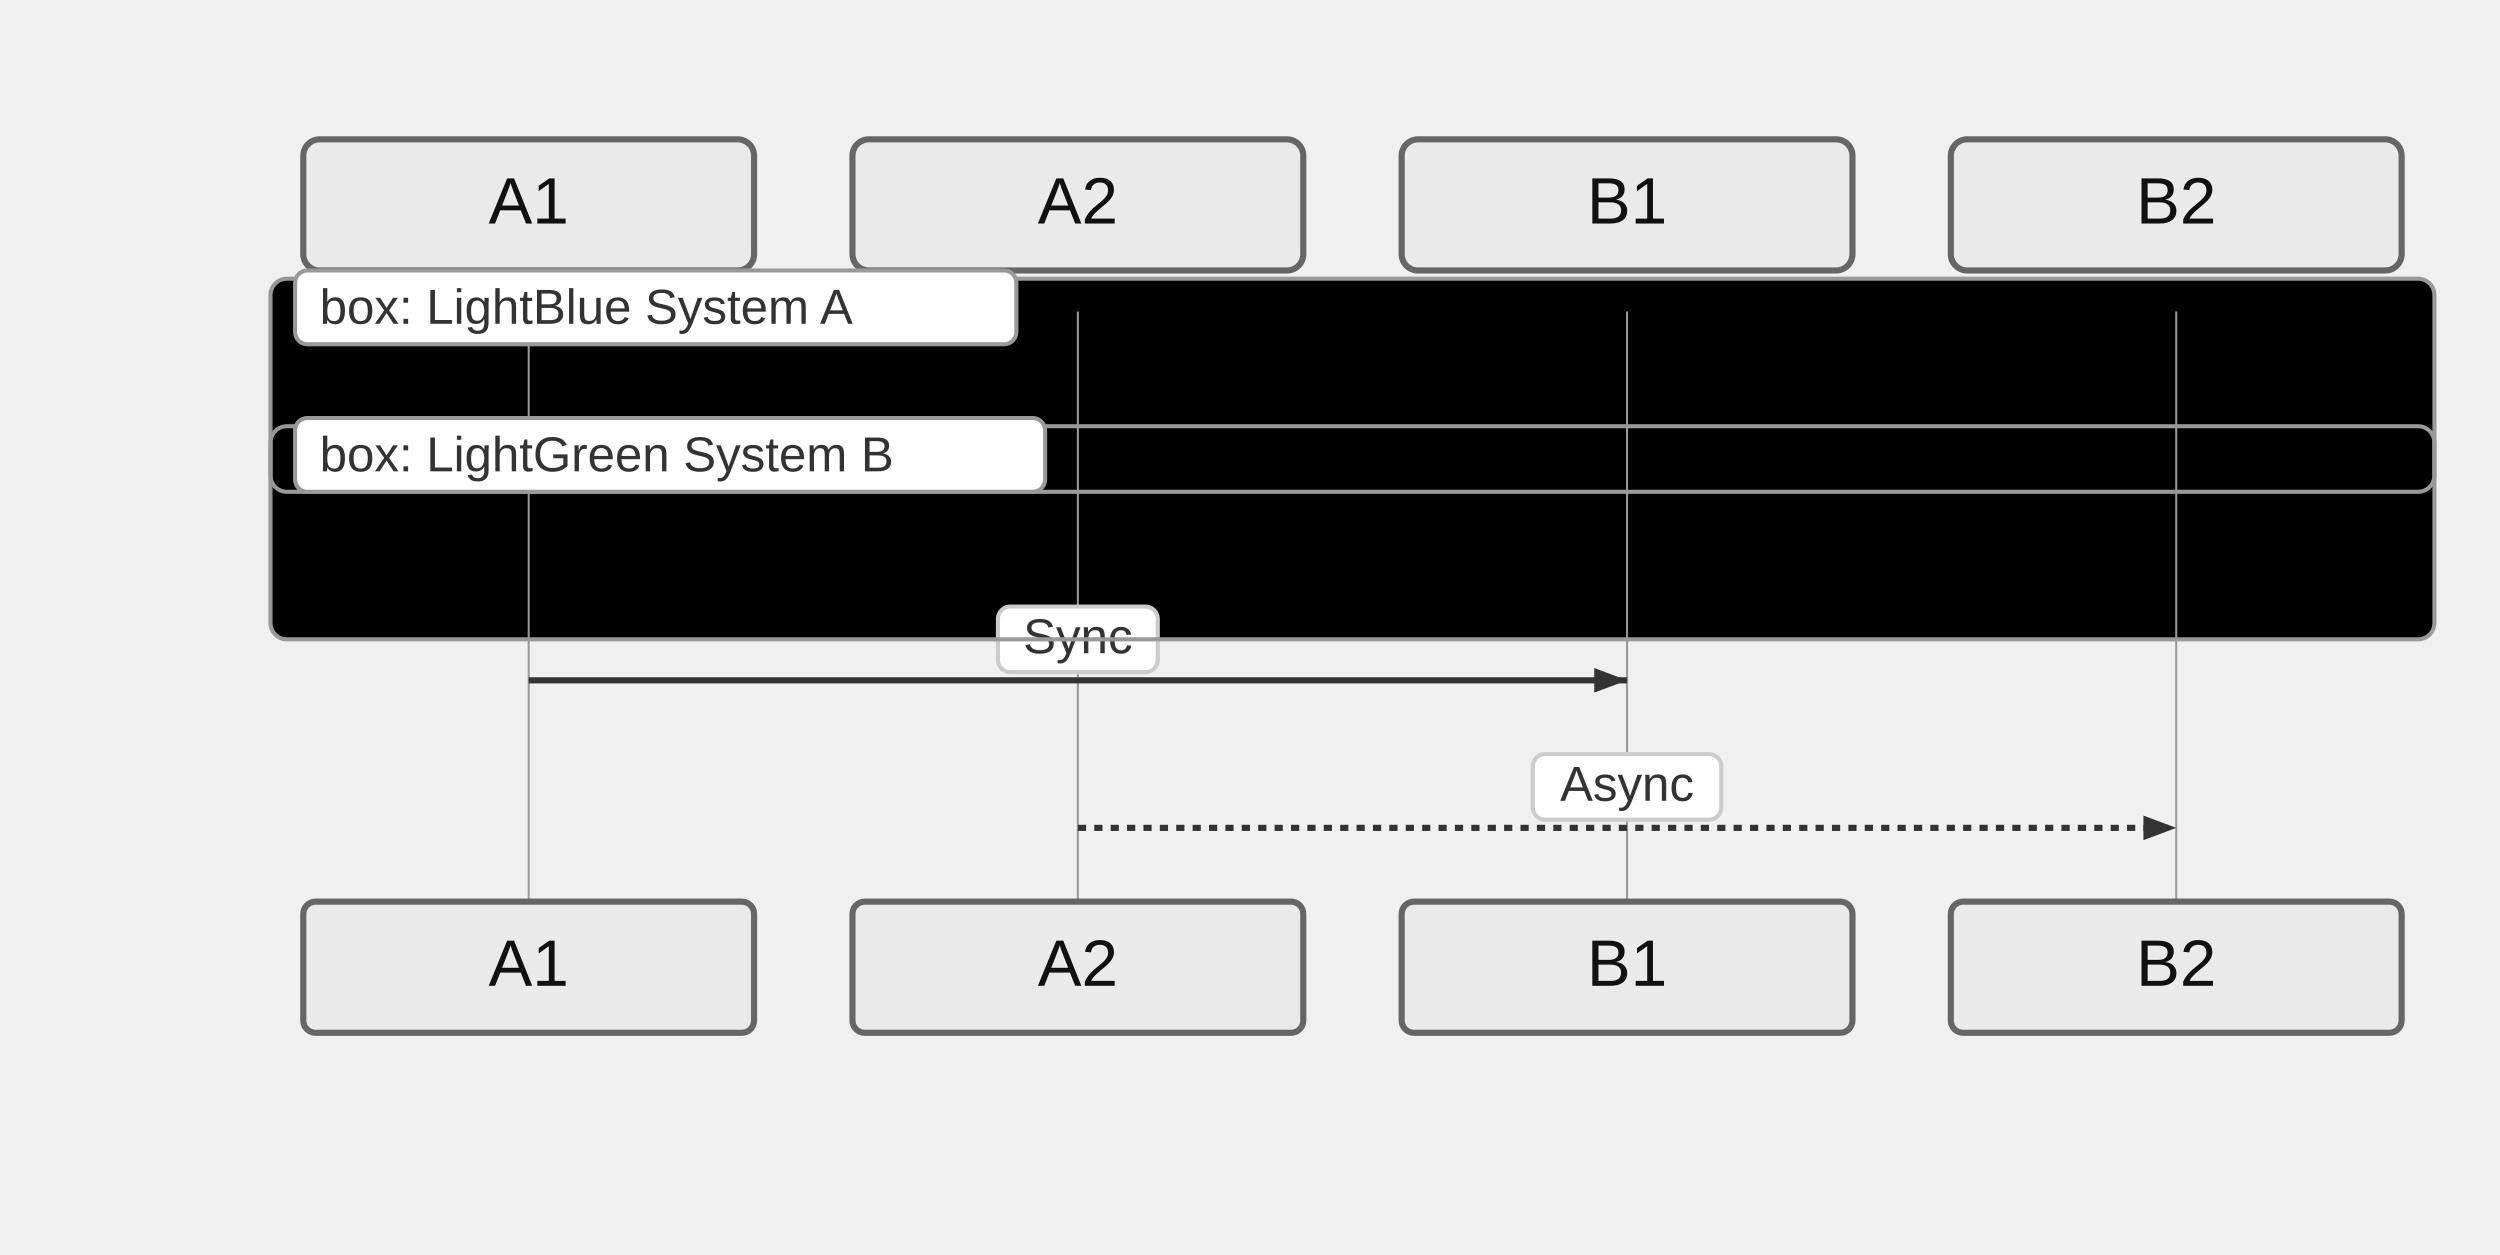
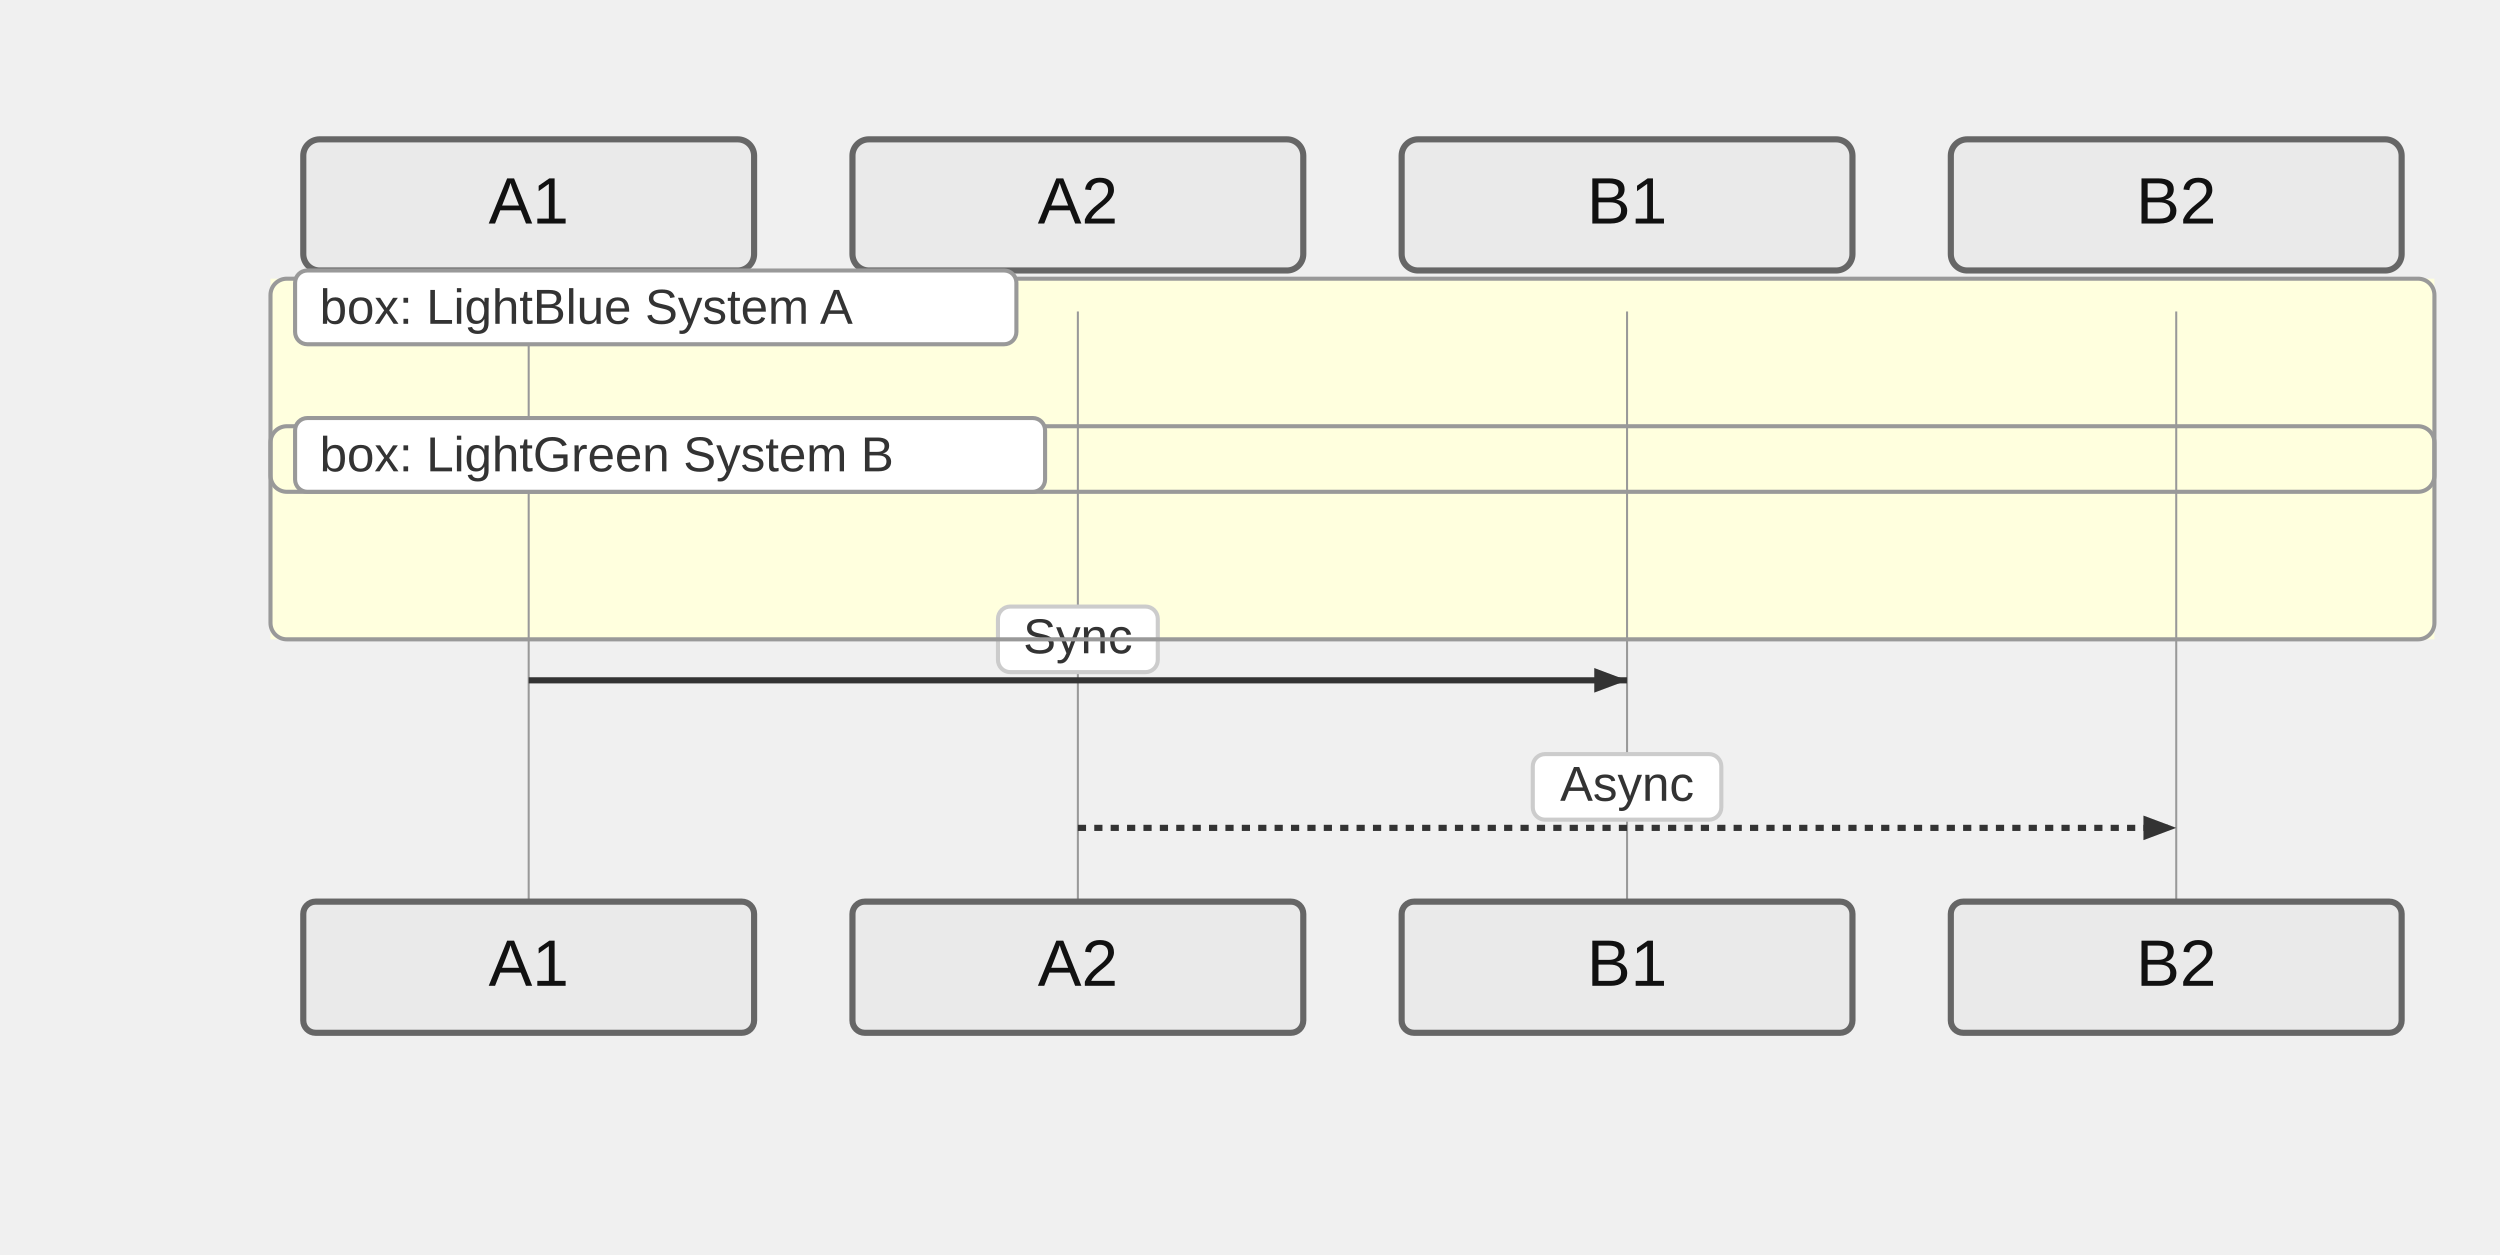
<svg xmlns="http://www.w3.org/2000/svg" width="610" height="306" viewBox="-50 -10 610 306">
  <style>
    .actor-rect { fill: #eaeaea; stroke: #666; stroke-width: 1.5px; }
    .actor-label { font-family: "Trebuchet MS", Verdana, Arial, sans-serif; font-size: 16px; fill: #111; }
    .lifeline { stroke: #999; stroke-width: 0.5px; }
    .activation { fill: #f4f4f4; stroke: #666; stroke-width: 1px; }
    .msg-line { stroke: #333; stroke-width: 1.5px; fill: none; }
    .msg-line.dotted { stroke-dasharray: 2 2; }
    .msg-line.thick { stroke-width: 3px; }
    .msg-label { font-family: "Trebuchet MS", Verdana, Arial, sans-serif; font-size: 12px; fill: #333; dominant-baseline: middle; }
    .msg-label-bg { fill: #ffffff; stroke: #cccccc; stroke-width: 1px; rx: 3; }
    .arrowhead { fill: #333; }
    .openhead { fill: none; stroke: #333; stroke-width: 1.5px; }
    .crosshead { stroke: #333; stroke-width: 1.5px; }
    .note { fill: #fff5ad; stroke: #aaaa33; stroke-width: 1px; }
    .note-text { font-family: "Trebuchet MS", Verdana, Arial, sans-serif; font-size: 12px; fill: #333; }
    /* Align sequence block styling with flowchart clusters */
    .group-frame, .cluster-border { fill: none; stroke: #999; stroke-width: 1px; rx: 4; }
    .group-title, .cluster-label-text { font-family: Arial, sans-serif; font-size: 12px; fill: #333; }
    .group-title-bg, .cluster-title-bg { fill: #ffffff; stroke: #999; stroke-width: 1px; rx: 3; }
+     .cluster-bg { fill: #ffffde; }
  </style>
  <g class="actor" transform="translate(24,24)">
    <rect class="actor-rect" width="110" height="32" rx="4" fill="#eaeaea" stroke="#666" />
    <text class="actor-label" x="55" y="16" text-anchor="middle" dominant-baseline="middle">A1</text>
  </g>
  <g class="actor" transform="translate(158,24)">
    <rect class="actor-rect" width="110" height="32" rx="4" fill="#eaeaea" stroke="#666" />
    <text class="actor-label" x="55" y="16" text-anchor="middle" dominant-baseline="middle">A2</text>
  </g>
  <g class="actor" transform="translate(292,24)">
    <rect class="actor-rect" width="110" height="32" rx="4" fill="#eaeaea" stroke="#666" />
    <text class="actor-label" x="55" y="16" text-anchor="middle" dominant-baseline="middle">B1</text>
  </g>
  <g class="actor" transform="translate(426,24)">
    <rect class="actor-rect" width="110" height="32" rx="4" fill="#eaeaea" stroke="#666" />
    <text class="actor-label" x="55" y="16" text-anchor="middle" dominant-baseline="middle">B2</text>
  </g>
  <g class="cluster-bg-layer" transform="translate(16,58)">
-     <rect class="cluster-bg" x="0" y="0" width="528" height="52" rx="4" />
+     <rect class="cluster-bg" x="0" y="0" width="528" height="52" rx="0" />
  </g>
  <g class="cluster-bg-layer" transform="translate(16,94)">
-     <rect class="cluster-bg" x="0" y="0" width="528" height="52" rx="4" />
+     <rect class="cluster-bg" x="0" y="0" width="528" height="52" rx="0" />
  </g>
  <line class="lifeline" x1="79" y1="66" x2="79" y2="210" />
  <line class="lifeline" x1="213" y1="66" x2="213" y2="210" />
  <line class="lifeline" x1="347" y1="66" x2="347" y2="210" />
  <line class="lifeline" x1="481" y1="66" x2="481" y2="210" />
  <path class="msg-line solid" d="M 79 156 L 347 156" />
  <path d="M347,156 L339,159 L339,153 Z" fill="#333" />
  <rect class="msg-label-bg" x="193.5" y="138" width="39" height="16" rx="3" />
  <text class="msg-label" x="213" y="146" text-anchor="middle">Sync</text>
  <path class="msg-line dotted" d="M 213 192 L 481 192" />
  <path d="M481,192 L473,195 L473,189 Z" fill="#333" />
  <rect class="msg-label-bg" x="324" y="174" width="46" height="16" rx="3" />
  <text class="msg-label" x="347" y="182" text-anchor="middle">Async</text>
  <g class="cluster-overlay" transform="translate(16,58)">
-     <rect class="cluster-border" x="0" y="0" width="528" height="52" rx="4" />
+     <rect class="cluster-border" x="0" y="0" width="528" height="52" rx="0" />
    <rect class="cluster-title-bg" x="6" y="-2" width="176" height="18" rx="3" />
    <text class="cluster-label-text" x="12" y="11" text-anchor="start">box: LightBlue System A</text>
  </g>
  <g class="cluster-overlay" transform="translate(16,94)">
-     <rect class="cluster-border" x="0" y="0" width="528" height="52" rx="4" />
+     <rect class="cluster-border" x="0" y="0" width="528" height="52" rx="0" />
    <rect class="cluster-title-bg" x="6" y="-2" width="183" height="18" rx="3" />
    <text class="cluster-label-text" x="12" y="11" text-anchor="start">box: LightGreen System B</text>
  </g>
  <g class="actor" transform="translate(24,210)">
    <rect class="actor-rect" width="110" height="32" rx="3" fill="#eaeaea" stroke="#666" />
    <text class="actor-label" x="55" y="16" text-anchor="middle" dominant-baseline="middle">A1</text>
  </g>
  <g class="actor" transform="translate(158,210)">
    <rect class="actor-rect" width="110" height="32" rx="3" fill="#eaeaea" stroke="#666" />
    <text class="actor-label" x="55" y="16" text-anchor="middle" dominant-baseline="middle">A2</text>
  </g>
  <g class="actor" transform="translate(292,210)">
    <rect class="actor-rect" width="110" height="32" rx="3" fill="#eaeaea" stroke="#666" />
    <text class="actor-label" x="55" y="16" text-anchor="middle" dominant-baseline="middle">B1</text>
  </g>
  <g class="actor" transform="translate(426,210)">
    <rect class="actor-rect" width="110" height="32" rx="3" fill="#eaeaea" stroke="#666" />
    <text class="actor-label" x="55" y="16" text-anchor="middle" dominant-baseline="middle">B2</text>
  </g>
</svg>
